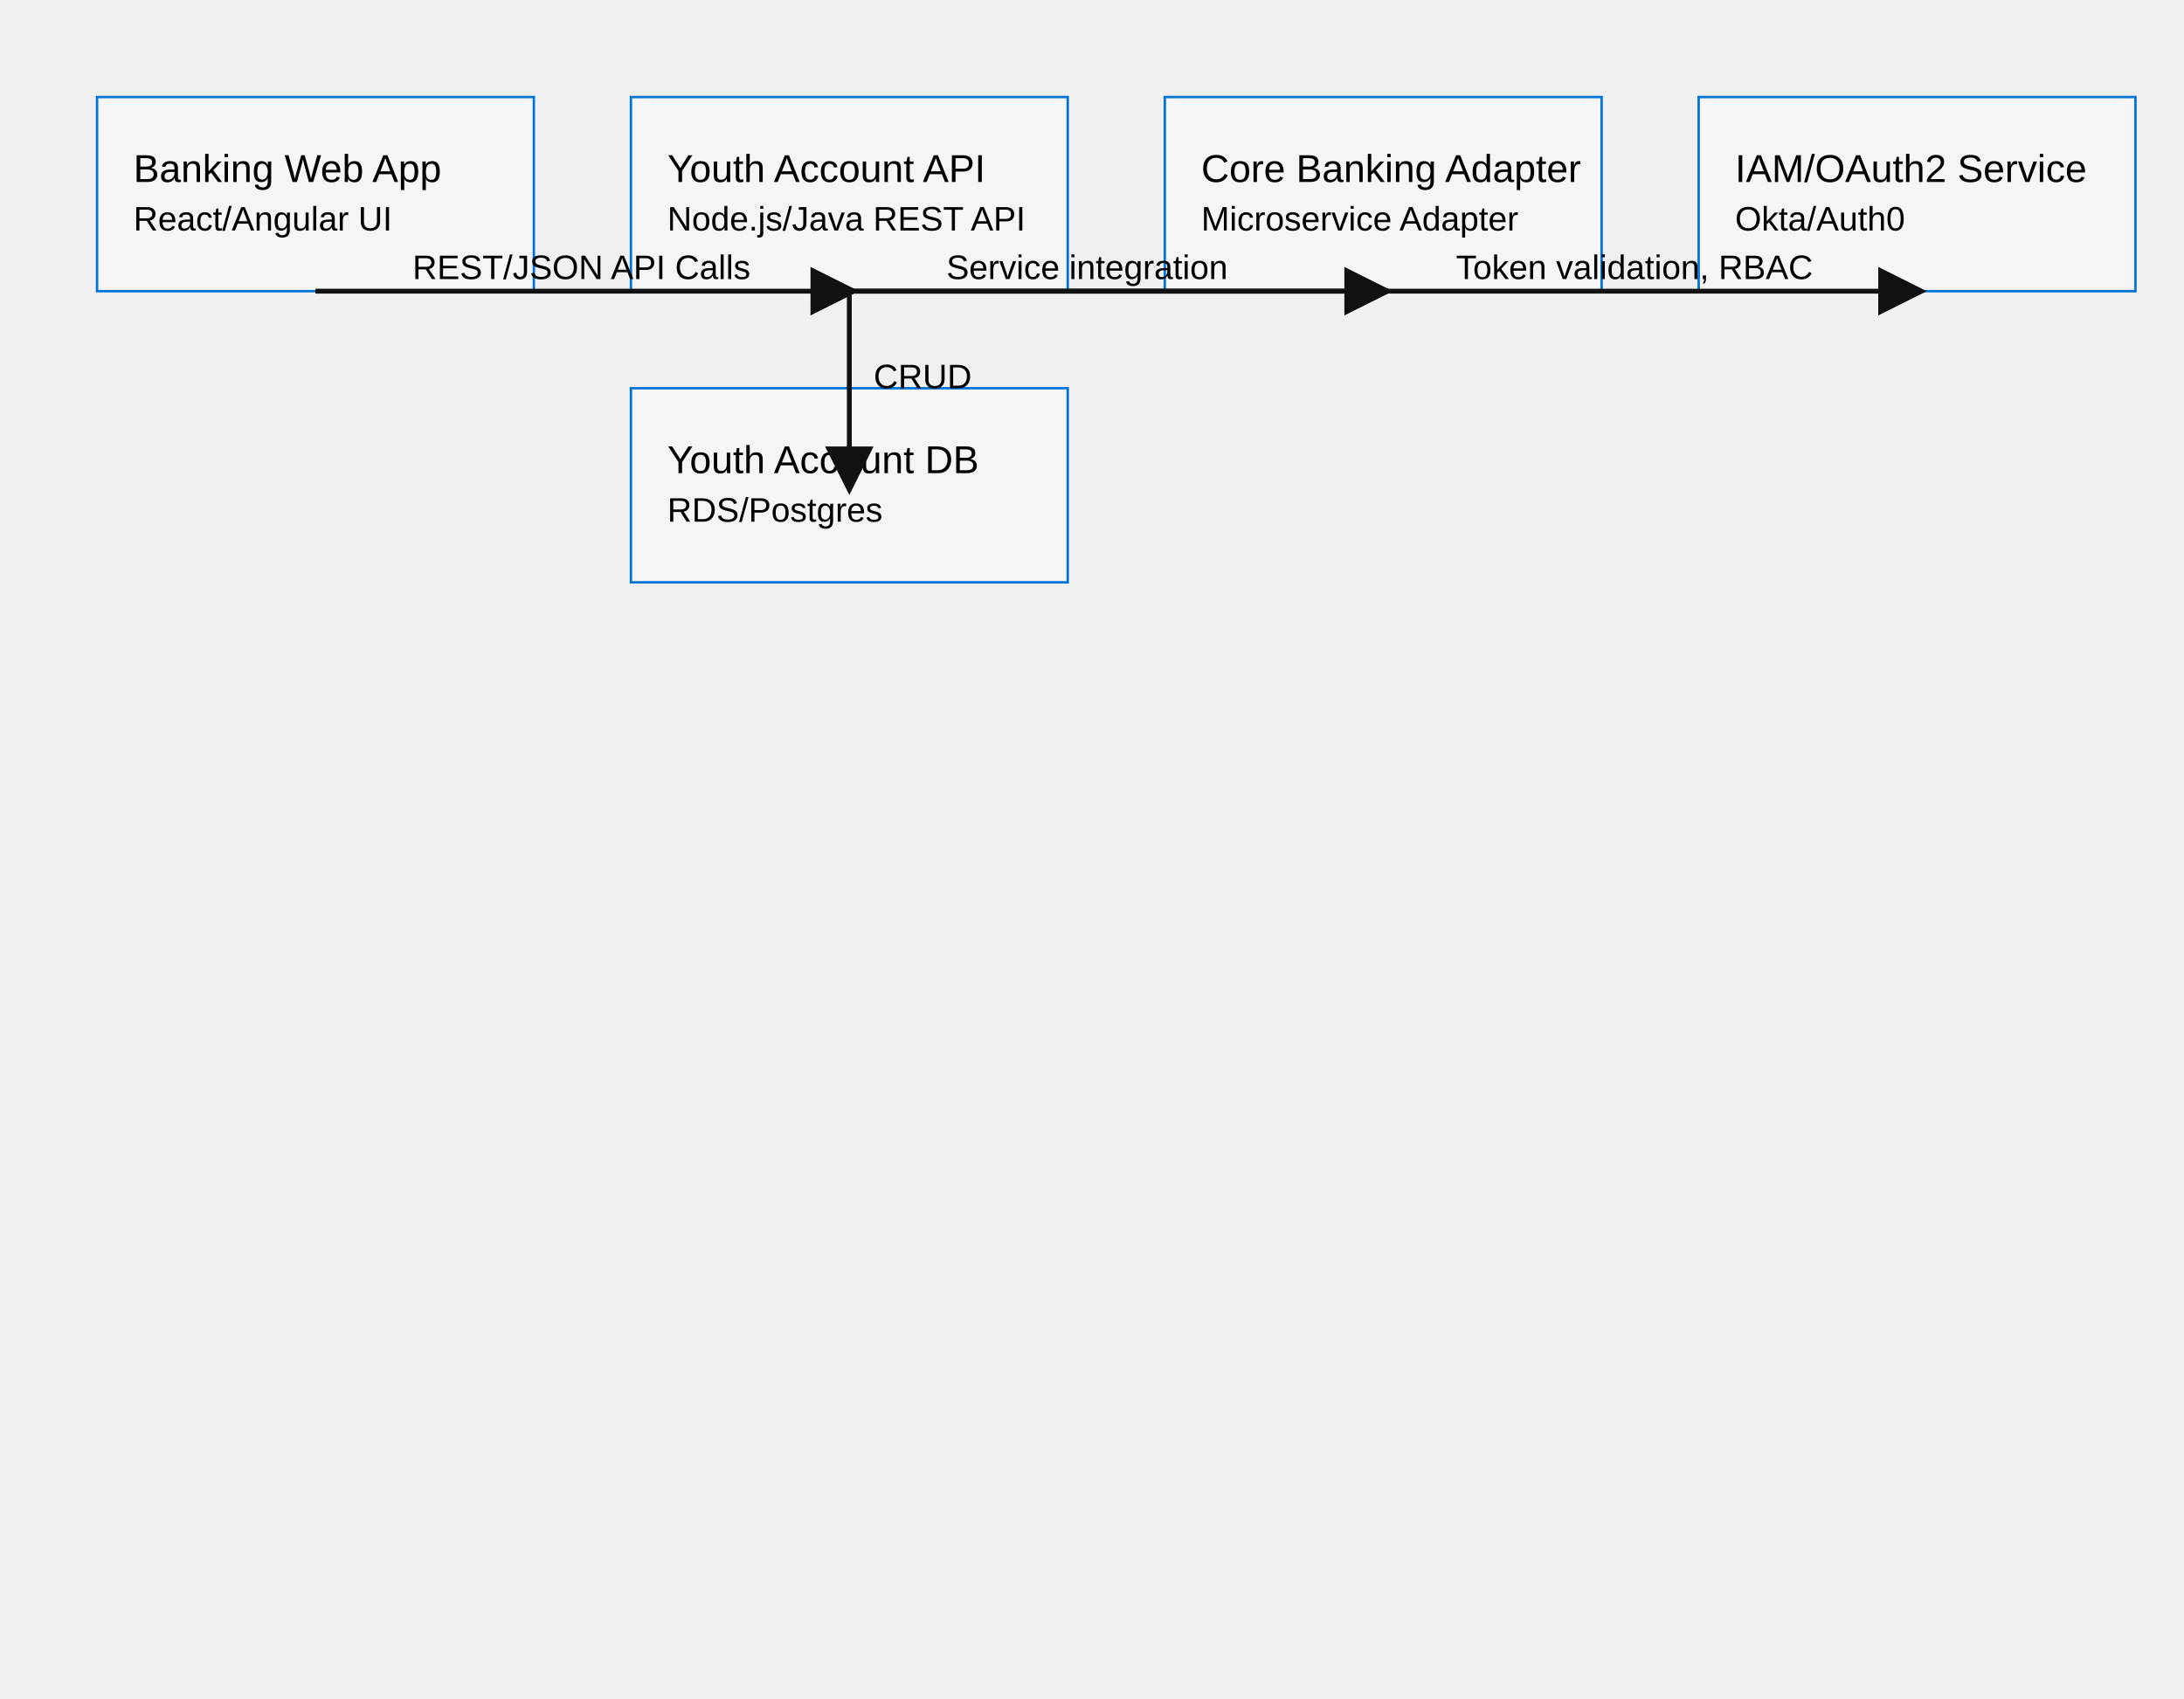
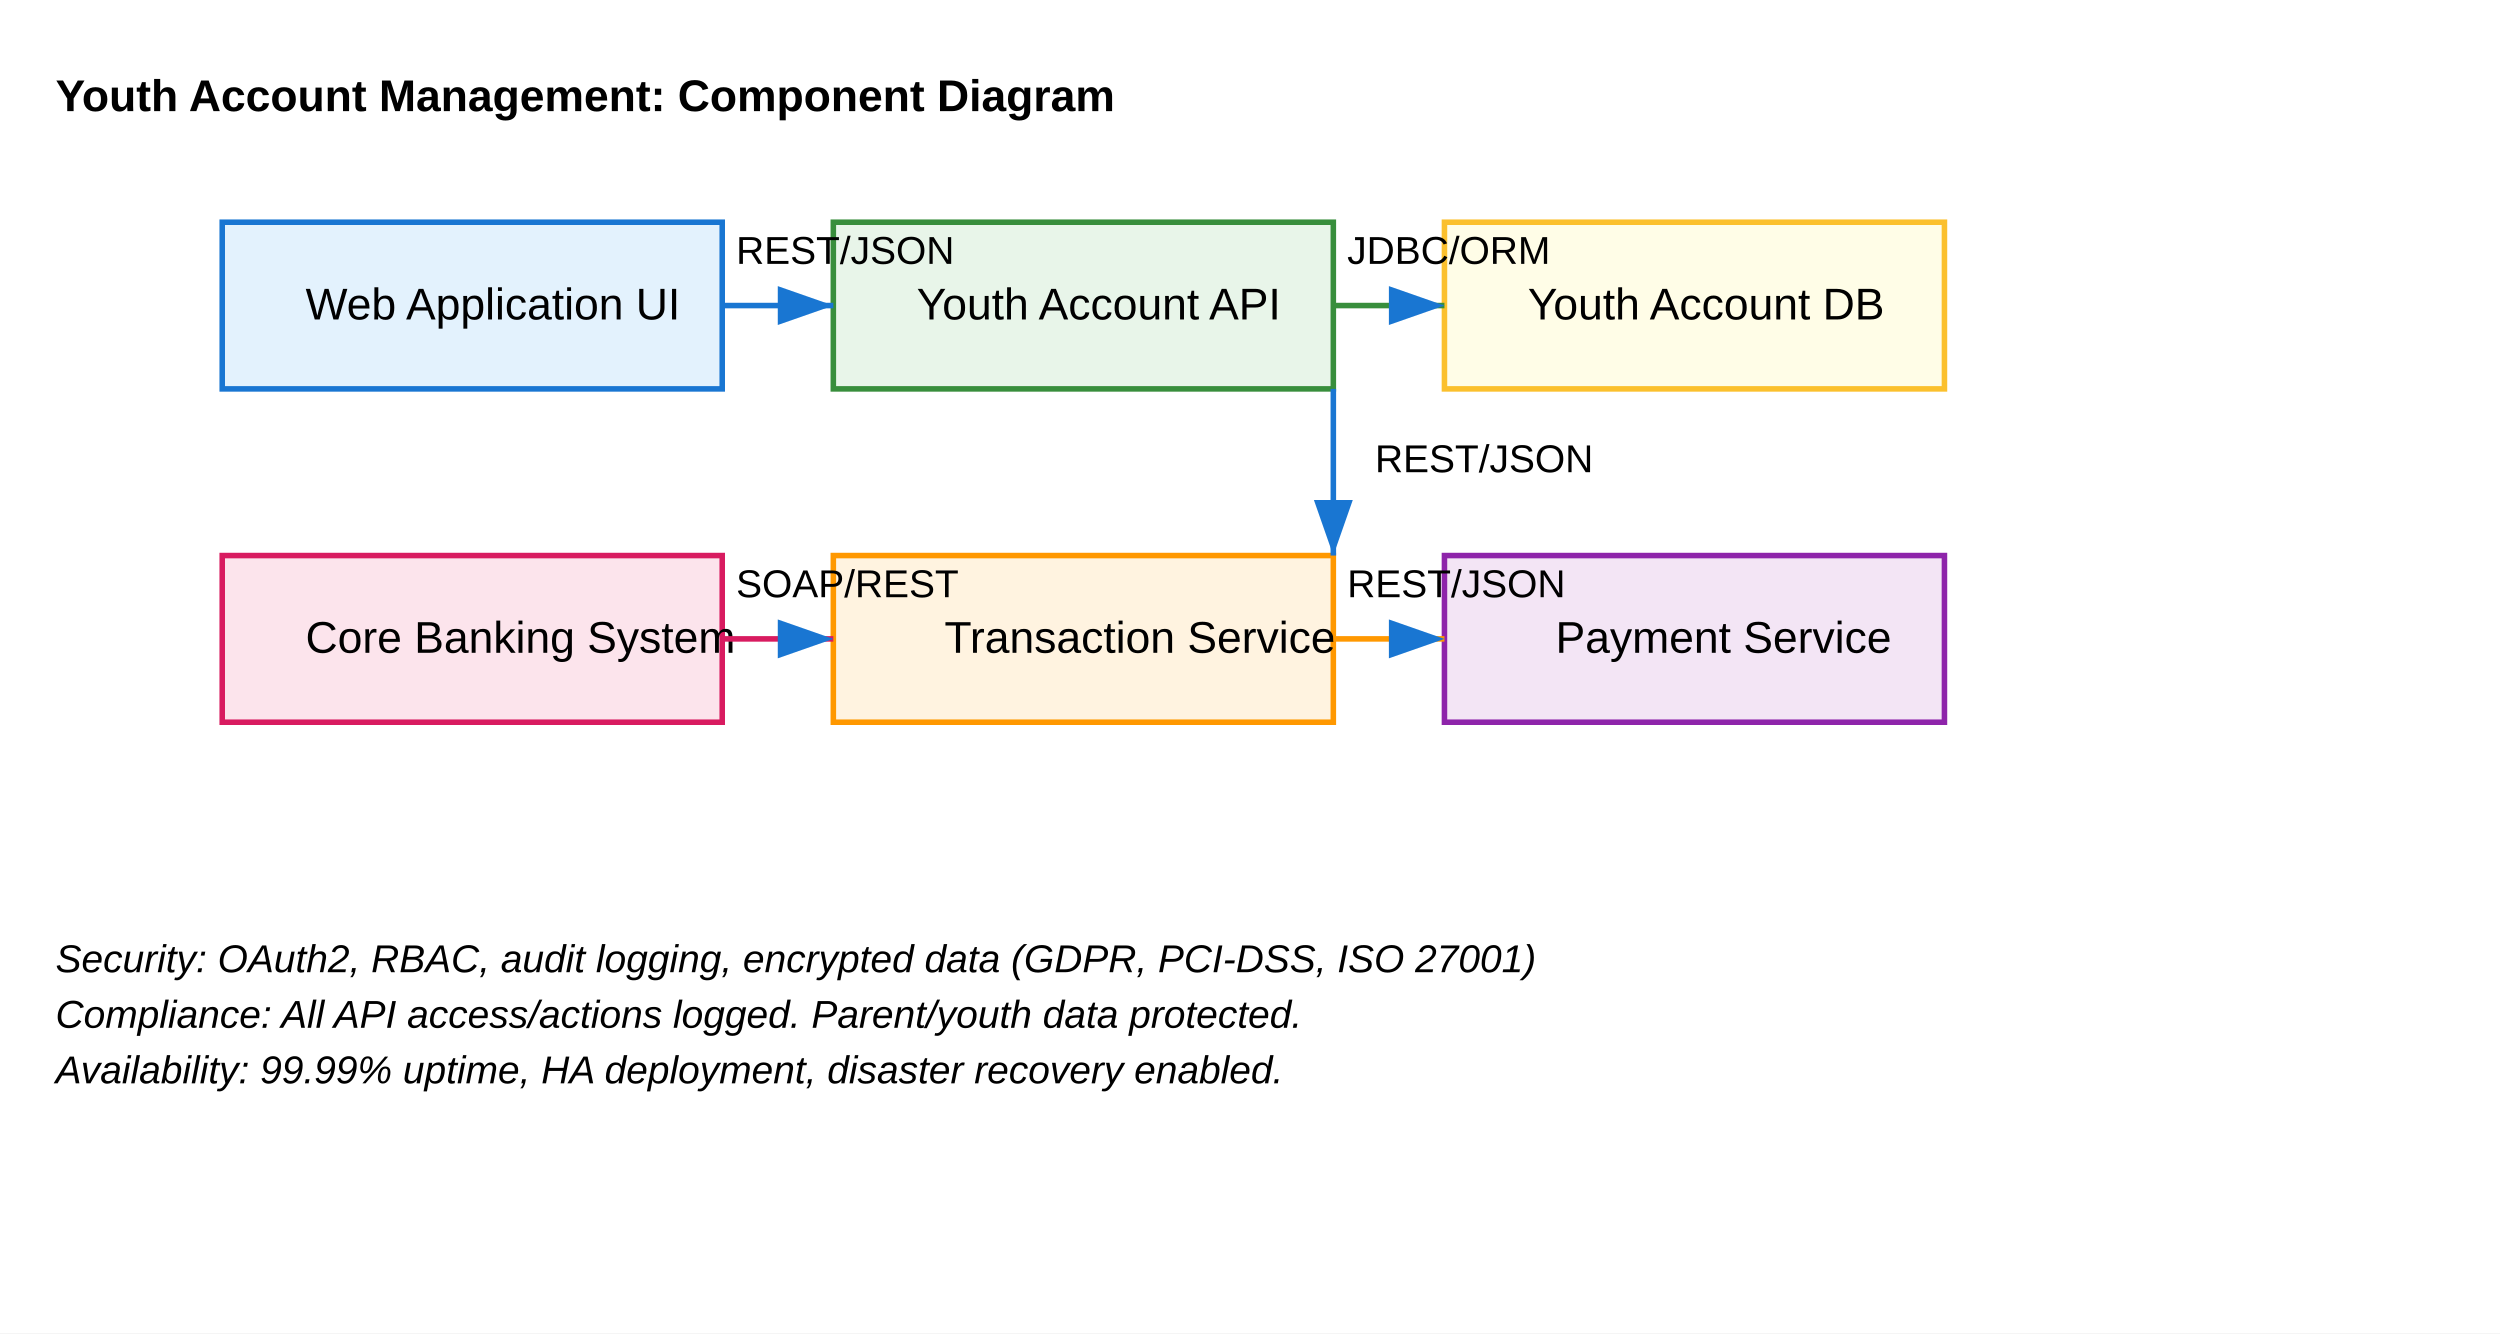
- <svg xmlns="http://www.w3.org/2000/svg" width="900" height="700">
+ <svg xmlns="http://www.w3.org/2000/svg" width="900" height="480">
+   <rect width="900" height="480" fill="#fff" />
  <g font-family="Arial" font-size="16">
-     <rect x="40" y="40" width="180" height="80" fill="#f5f5f5" stroke="#0074d9" />
-     <text x="55" y="75">Banking Web App</text>
-     <text x="55" y="95" font-size="14">React/Angular UI</text>
-     <rect x="260" y="40" width="180" height="80" fill="#f5f5f5" stroke="#0074d9" />
-     <text x="275" y="75">Youth Account API</text>
-     <text x="275" y="95" font-size="14">Node.js/Java REST API</text>
-     <rect x="480" y="40" width="180" height="80" fill="#f5f5f5" stroke="#0074d9" />
-     <text x="495" y="75">Core Banking Adapter</text>
-     <text x="495" y="95" font-size="14">Microservice Adapter</text>
-     <rect x="700" y="40" width="180" height="80" fill="#f5f5f5" stroke="#0074d9" />
-     <text x="715" y="75">IAM/OAuth2 Service</text>
-     <text x="715" y="95" font-size="14">Okta/Auth0</text>
-     <rect x="260" y="160" width="180" height="80" fill="#f5f5f5" stroke="#0074d9" />
-     <text x="275" y="195">Youth Account DB</text>
-     <text x="275" y="215" font-size="14">RDS/Postgres</text>
-     <line x1="130" y1="120" x2="350" y2="120" stroke="#111" stroke-width="2" marker-end="url(#arrow)" />
-     <text x="170" y="115" font-size="14">REST/JSON API Calls</text>
-     <line x1="350" y1="120" x2="570" y2="120" stroke="#111" stroke-width="2" marker-end="url(#arrow)" />
-     <text x="390" y="115" font-size="14">Service integration</text>
-     <line x1="350" y1="120" x2="350" y2="200" stroke="#111" stroke-width="2" marker-end="url(#arrow)" />
-     <text x="360" y="160" font-size="14">CRUD</text>
-     <line x1="350" y1="120" x2="790" y2="120" stroke="#111" stroke-width="2" marker-end="url(#arrow)" />
-     <text x="600" y="115" font-size="14">Token validation, RBAC</text>
+     <text x="20" y="40" font-weight="bold">Youth Account Management: Component Diagram</text>
+     <rect x="80" y="80" width="180" height="60" fill="#e3f2fd" stroke="#1976d2" stroke-width="2" />
+     <text x="110" y="115">Web Application UI</text>
+     <rect x="300" y="80" width="180" height="60" fill="#e8f5e9" stroke="#388e3c" stroke-width="2" />
+     <text x="330" y="115">Youth Account API</text>
+     <rect x="520" y="80" width="180" height="60" fill="#fffde7" stroke="#fbc02d" stroke-width="2" />
+     <text x="550" y="115">Youth Account DB</text>
+     <rect x="300" y="200" width="180" height="60" fill="#fff3e0" stroke="#ff9800" stroke-width="2" />
+     <text x="340" y="235">Transaction Service</text>
+     <rect x="520" y="200" width="180" height="60" fill="#f3e5f5" stroke="#8e24aa" stroke-width="2" />
+     <text x="560" y="235">Payment Service</text>
+     <rect x="80" y="200" width="180" height="60" fill="#fce4ec" stroke="#d81b60" stroke-width="2" />
+     <text x="110" y="235">Core Banking System</text>
+     <line x1="260" y1="110" x2="300" y2="110" stroke="#1976d2" stroke-width="2" marker-end="url(#arrow)" />
+     <text x="265" y="95" font-size="14">REST/JSON</text>
+     <line x1="480" y1="110" x2="520" y2="110" stroke="#388e3c" stroke-width="2" marker-end="url(#arrow)" />
+     <text x="485" y="95" font-size="14">JDBC/ORM</text>
+     <line x1="480" y1="230" x2="520" y2="230" stroke="#ff9800" stroke-width="2" marker-end="url(#arrow)" />
+     <text x="485" y="215" font-size="14">REST/JSON</text>
+     <line x1="480" y1="140" x2="480" y2="200" stroke="#1976d2" stroke-width="2" marker-end="url(#arrow)" />
+     <text x="495" y="170" font-size="14">REST/JSON</text>
+     <line x1="260" y1="230" x2="300" y2="230" stroke="#d81b60" stroke-width="2" marker-end="url(#arrow)" />
+     <text x="265" y="215" font-size="14">SOAP/REST</text>
+     <text x="20" y="350" font-size="14" font-style="italic">Security: OAuth2, RBAC, audit logging, encrypted data (GDPR, PCI-DSS, ISO 27001)</text>
+     <text x="20" y="370" font-size="14" font-style="italic">Compliance: All API access/actions logged. Parent/youth data protected.</text>
+     <text x="20" y="390" font-size="14" font-style="italic">Availability: 99.99% uptime, HA deployment, disaster recovery enabled.</text>
    <defs>
-       <marker id="arrow" markerWidth="10" markerHeight="10" refX="8" refY="5" orient="auto" markerUnits="strokeWidth">
-         <polygon points="0,0 10,5 0,10" fill="#111" />
+       <marker id="arrow" markerWidth="10" markerHeight="7" refX="10" refY="3.5" orient="auto" markerUnits="strokeWidth">
+         <polygon points="0 0, 10 3.5, 0 7" fill="#1976d2" />
      </marker>
    </defs>
  </g>
</svg>
